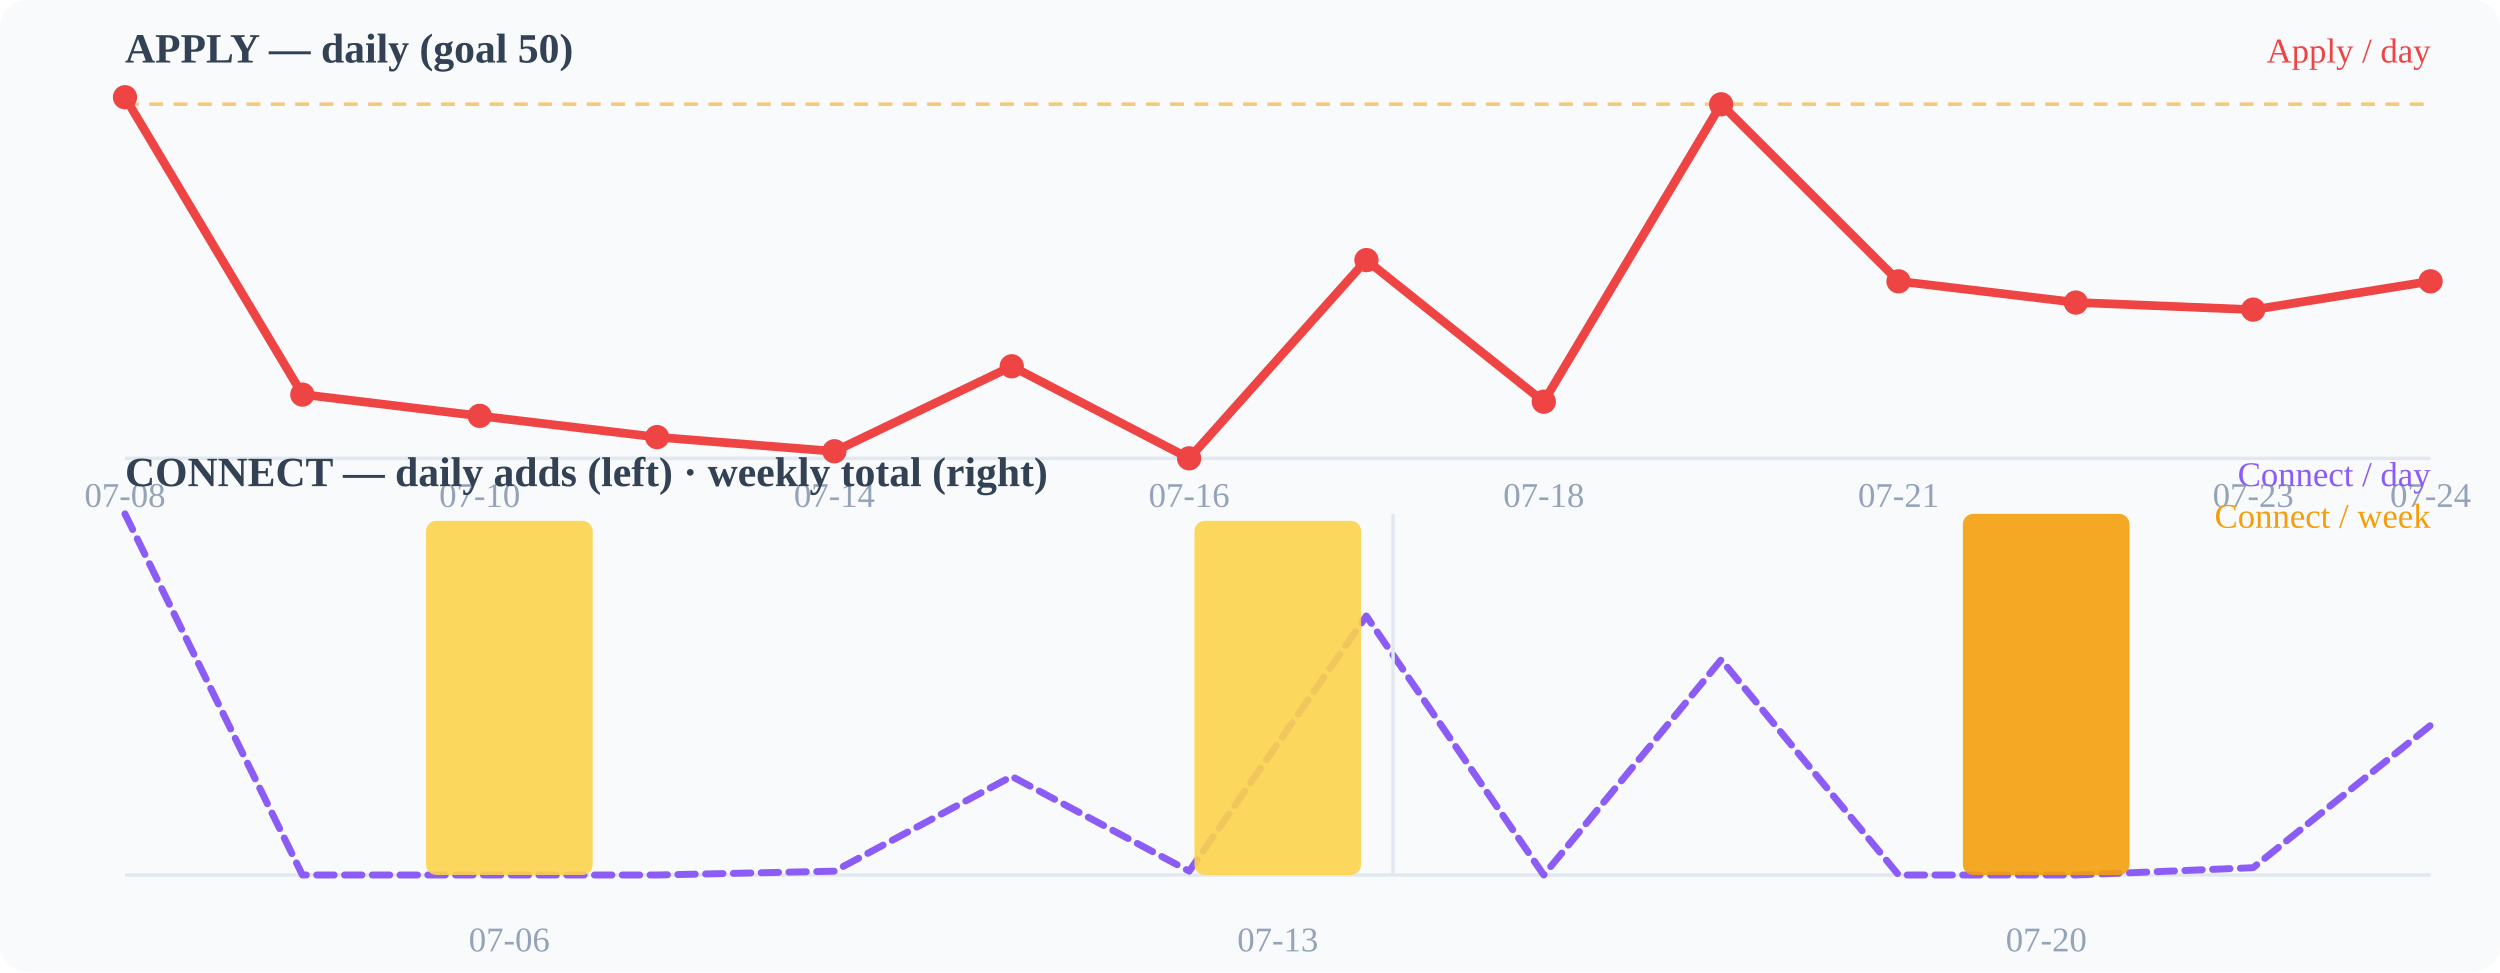
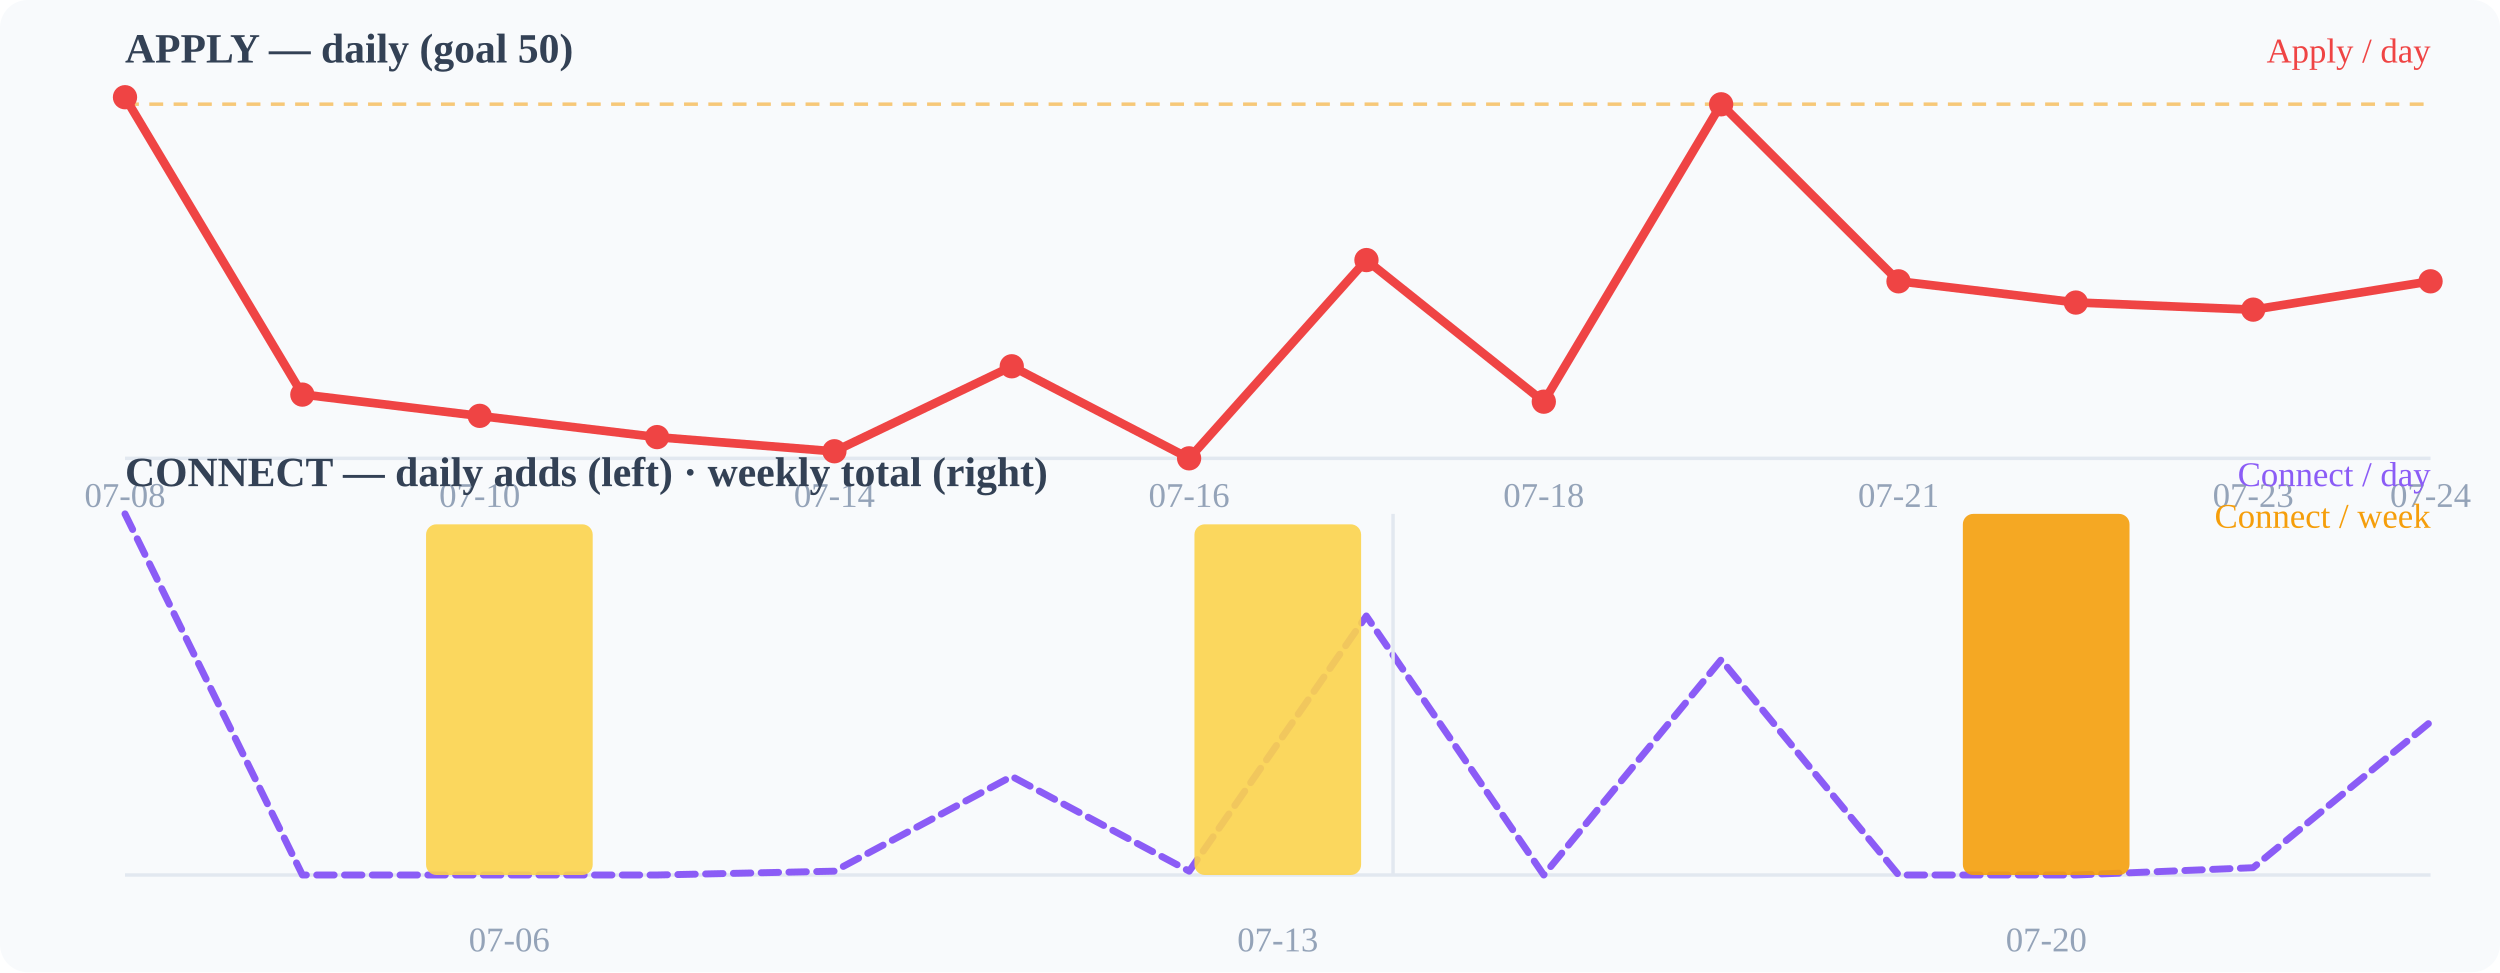
<svg xmlns="http://www.w3.org/2000/svg" width="720" height="280" viewBox="0 0 720 280">
  <rect width="720" height="280" fill="#f8fafc" rx="8" />
  <text x="36" y="18" font-size="12" font-weight="600" fill="#334155">APPLY — daily (goal 50)</text>
  <line x1="36" y1="132" x2="700" y2="132" stroke="#e2e8f0" stroke-width="1" />
  <line x1="36" y1="30.0" x2="700" y2="30.0" stroke="#f59e0b" stroke-width="1" stroke-dasharray="4 3" opacity="0.55" />
  <polyline points="36.0,28.0 87.1,113.6 138.2,119.8 189.2,125.9 240.3,130.0 291.4,105.5 342.5,132.0 393.5,74.9 444.6,115.7 495.7,30.0 546.8,81.0 597.8,87.1 648.9,89.2 700.0,81.0" fill="none" stroke="#ef4444" stroke-width="2.5" stroke-linecap="round" stroke-linejoin="round" />
  <circle cx="36" cy="28" r="3.5" fill="#ef4444" />
  <circle cx="87.077" cy="113.647" r="3.5" fill="#ef4444" />
  <circle cx="138.154" cy="119.765" r="3.5" fill="#ef4444" />
  <circle cx="189.231" cy="125.882" r="3.5" fill="#ef4444" />
  <circle cx="240.308" cy="129.961" r="3.5" fill="#ef4444" />
  <circle cx="291.385" cy="105.49" r="3.5" fill="#ef4444" />
  <circle cx="342.462" cy="132" r="3.5" fill="#ef4444" />
  <circle cx="393.538" cy="74.902" r="3.5" fill="#ef4444" />
  <circle cx="444.615" cy="115.686" r="3.5" fill="#ef4444" />
  <circle cx="495.692" cy="30.039" r="3.5" fill="#ef4444" />
  <circle cx="546.769" cy="81.02" r="3.5" fill="#ef4444" />
  <circle cx="597.846" cy="87.137" r="3.5" fill="#ef4444" />
  <circle cx="648.923" cy="89.176" r="3.5" fill="#ef4444" />
  <circle cx="700" cy="81.02" r="3.5" fill="#ef4444" />
  <text x="36" y="146" font-size="10" fill="#94a3b8" text-anchor="middle">07-08</text>
  <text x="138.154" y="146" font-size="10" fill="#94a3b8" text-anchor="middle">07-10</text>
  <text x="240.308" y="146" font-size="10" fill="#94a3b8" text-anchor="middle">07-14</text>
  <text x="342.462" y="146" font-size="10" fill="#94a3b8" text-anchor="middle">07-16</text>
  <text x="444.615" y="146" font-size="10" fill="#94a3b8" text-anchor="middle">07-18</text>
  <text x="546.769" y="146" font-size="10" fill="#94a3b8" text-anchor="middle">07-21</text>
  <text x="648.923" y="146" font-size="10" fill="#94a3b8" text-anchor="middle">07-23</text>
  <text x="700" y="146" font-size="10" fill="#94a3b8" text-anchor="middle">07-24</text>
  <text x="36" y="140" font-size="12" font-weight="600" fill="#334155">CONNECT — daily adds (left) · weekly total (right)</text>
  <line x1="36" y1="252" x2="700" y2="252" stroke="#e2e8f0" stroke-width="1" />
-   <polyline points="36.0,148.0 87.1,252.0 138.2,252.0 189.2,252.0 240.3,250.9 291.4,223.6 342.5,250.9 393.5,177.4 444.6,252.0 495.7,190.0 546.8,252.0 597.8,252.0 648.9,249.9 700.0,208.9" fill="none" stroke="#8b5cf6" stroke-width="2" stroke-linecap="round" stroke-linejoin="round" stroke-dasharray="5 3" />
-   <rect x="122.7" y="150.0" width="48" height="102.0" rx="3" fill="#fcd34d" opacity="0.9" />
-   <rect x="344.0" y="150.0" width="48" height="102.0" rx="3" fill="#fcd34d" opacity="0.9" />
+   <polyline points="36.0,148.0 87.1,252.0 138.2,252.0 189.2,252.0 240.3,250.9 291.4,223.6 342.5,250.9 393.5,177.4 444.6,252.0 495.7,190.0 546.8,252.0 597.8,252.0 648.9,249.9 700.0,207.9" fill="none" stroke="#8b5cf6" stroke-width="2" stroke-linecap="round" stroke-linejoin="round" stroke-dasharray="5 3" />
+   <rect x="122.7" y="151.0" width="48" height="101.0" rx="3" fill="#fcd34d" opacity="0.9" />
+   <rect x="344.0" y="151.0" width="48" height="101.0" rx="3" fill="#fcd34d" opacity="0.9" />
  <rect x="565.3" y="148.0" width="48" height="104.0" rx="3" fill="#f59e0b" opacity="0.9" />
  <line x1="401.2" y1="148" x2="401.2" y2="252" stroke="#e2e8f0" stroke-width="1" />
  <text x="146.667" y="274" font-size="10" fill="#94a3b8" text-anchor="middle">07-06</text>
  <text x="368" y="274" font-size="10" fill="#94a3b8" text-anchor="middle">07-13</text>
  <text x="589.333" y="274" font-size="10" fill="#94a3b8" text-anchor="middle">07-20</text>
  <text x="700" y="18" font-size="10" fill="#ef4444" text-anchor="end">Apply / day</text>
  <text x="700" y="140" font-size="10" fill="#8b5cf6" text-anchor="end">Connect / day</text>
  <text x="700" y="152" font-size="10" fill="#f59e0b" text-anchor="end">Connect / week</text>
</svg>
